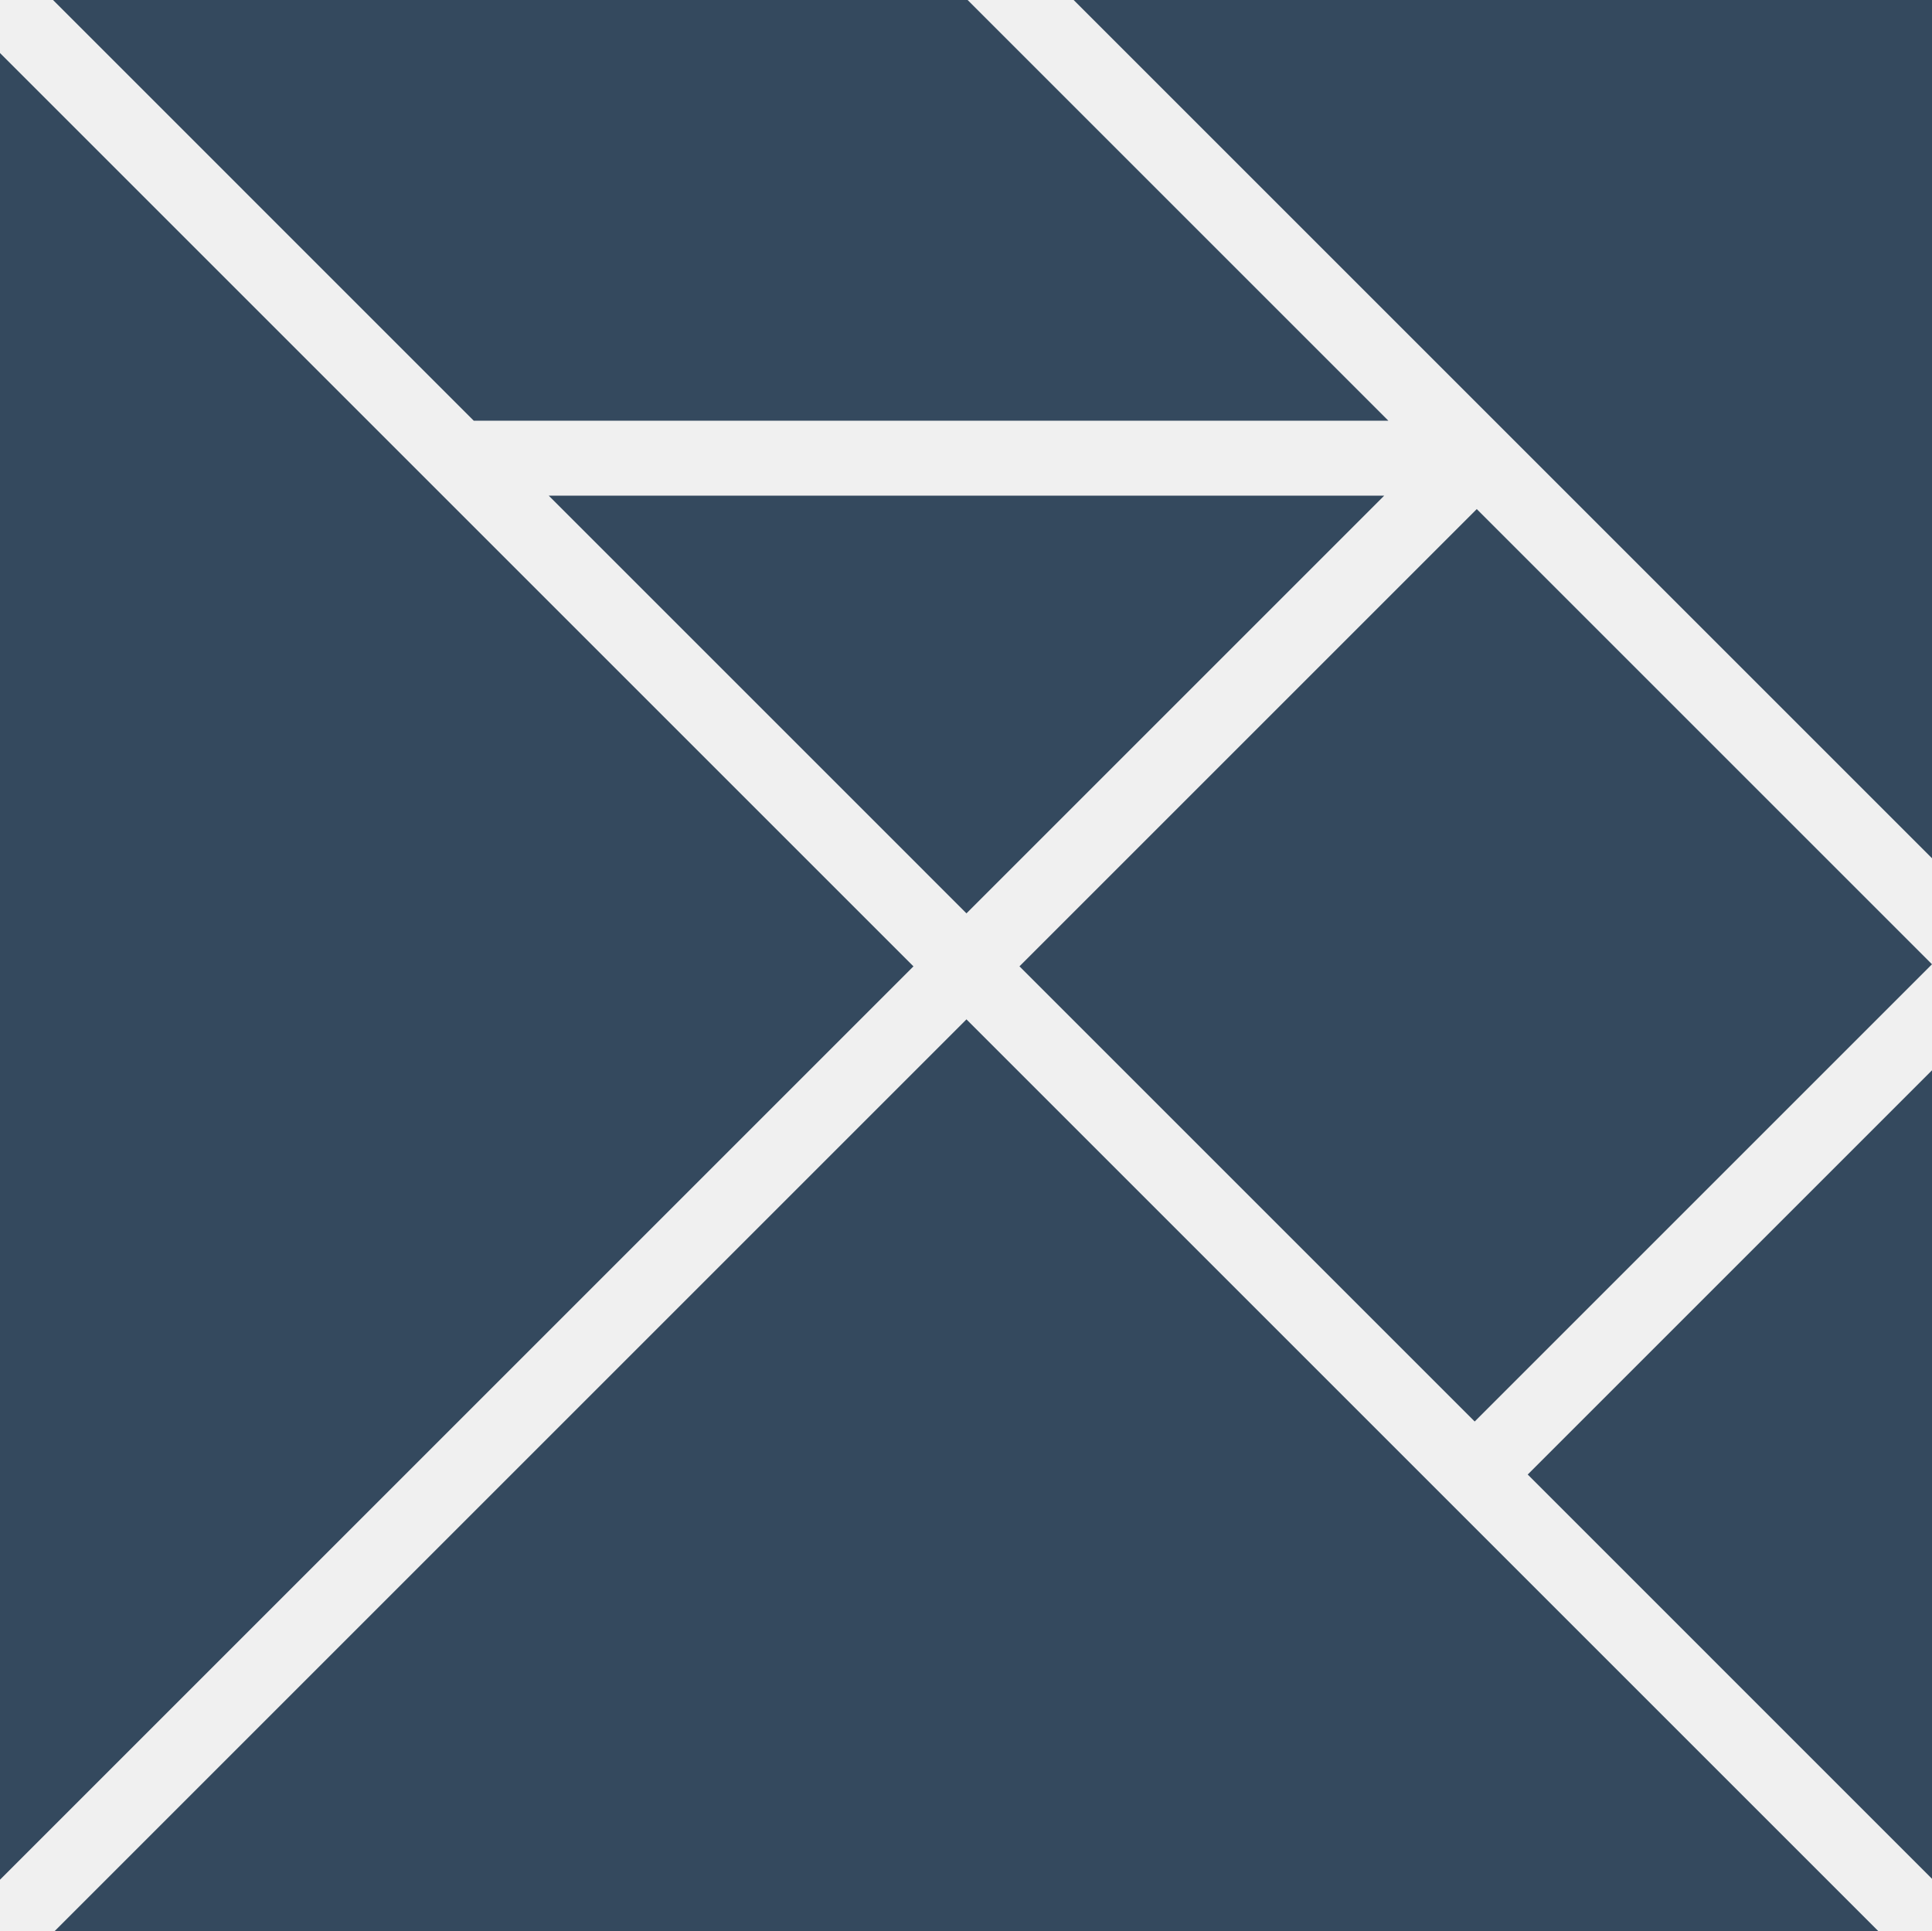
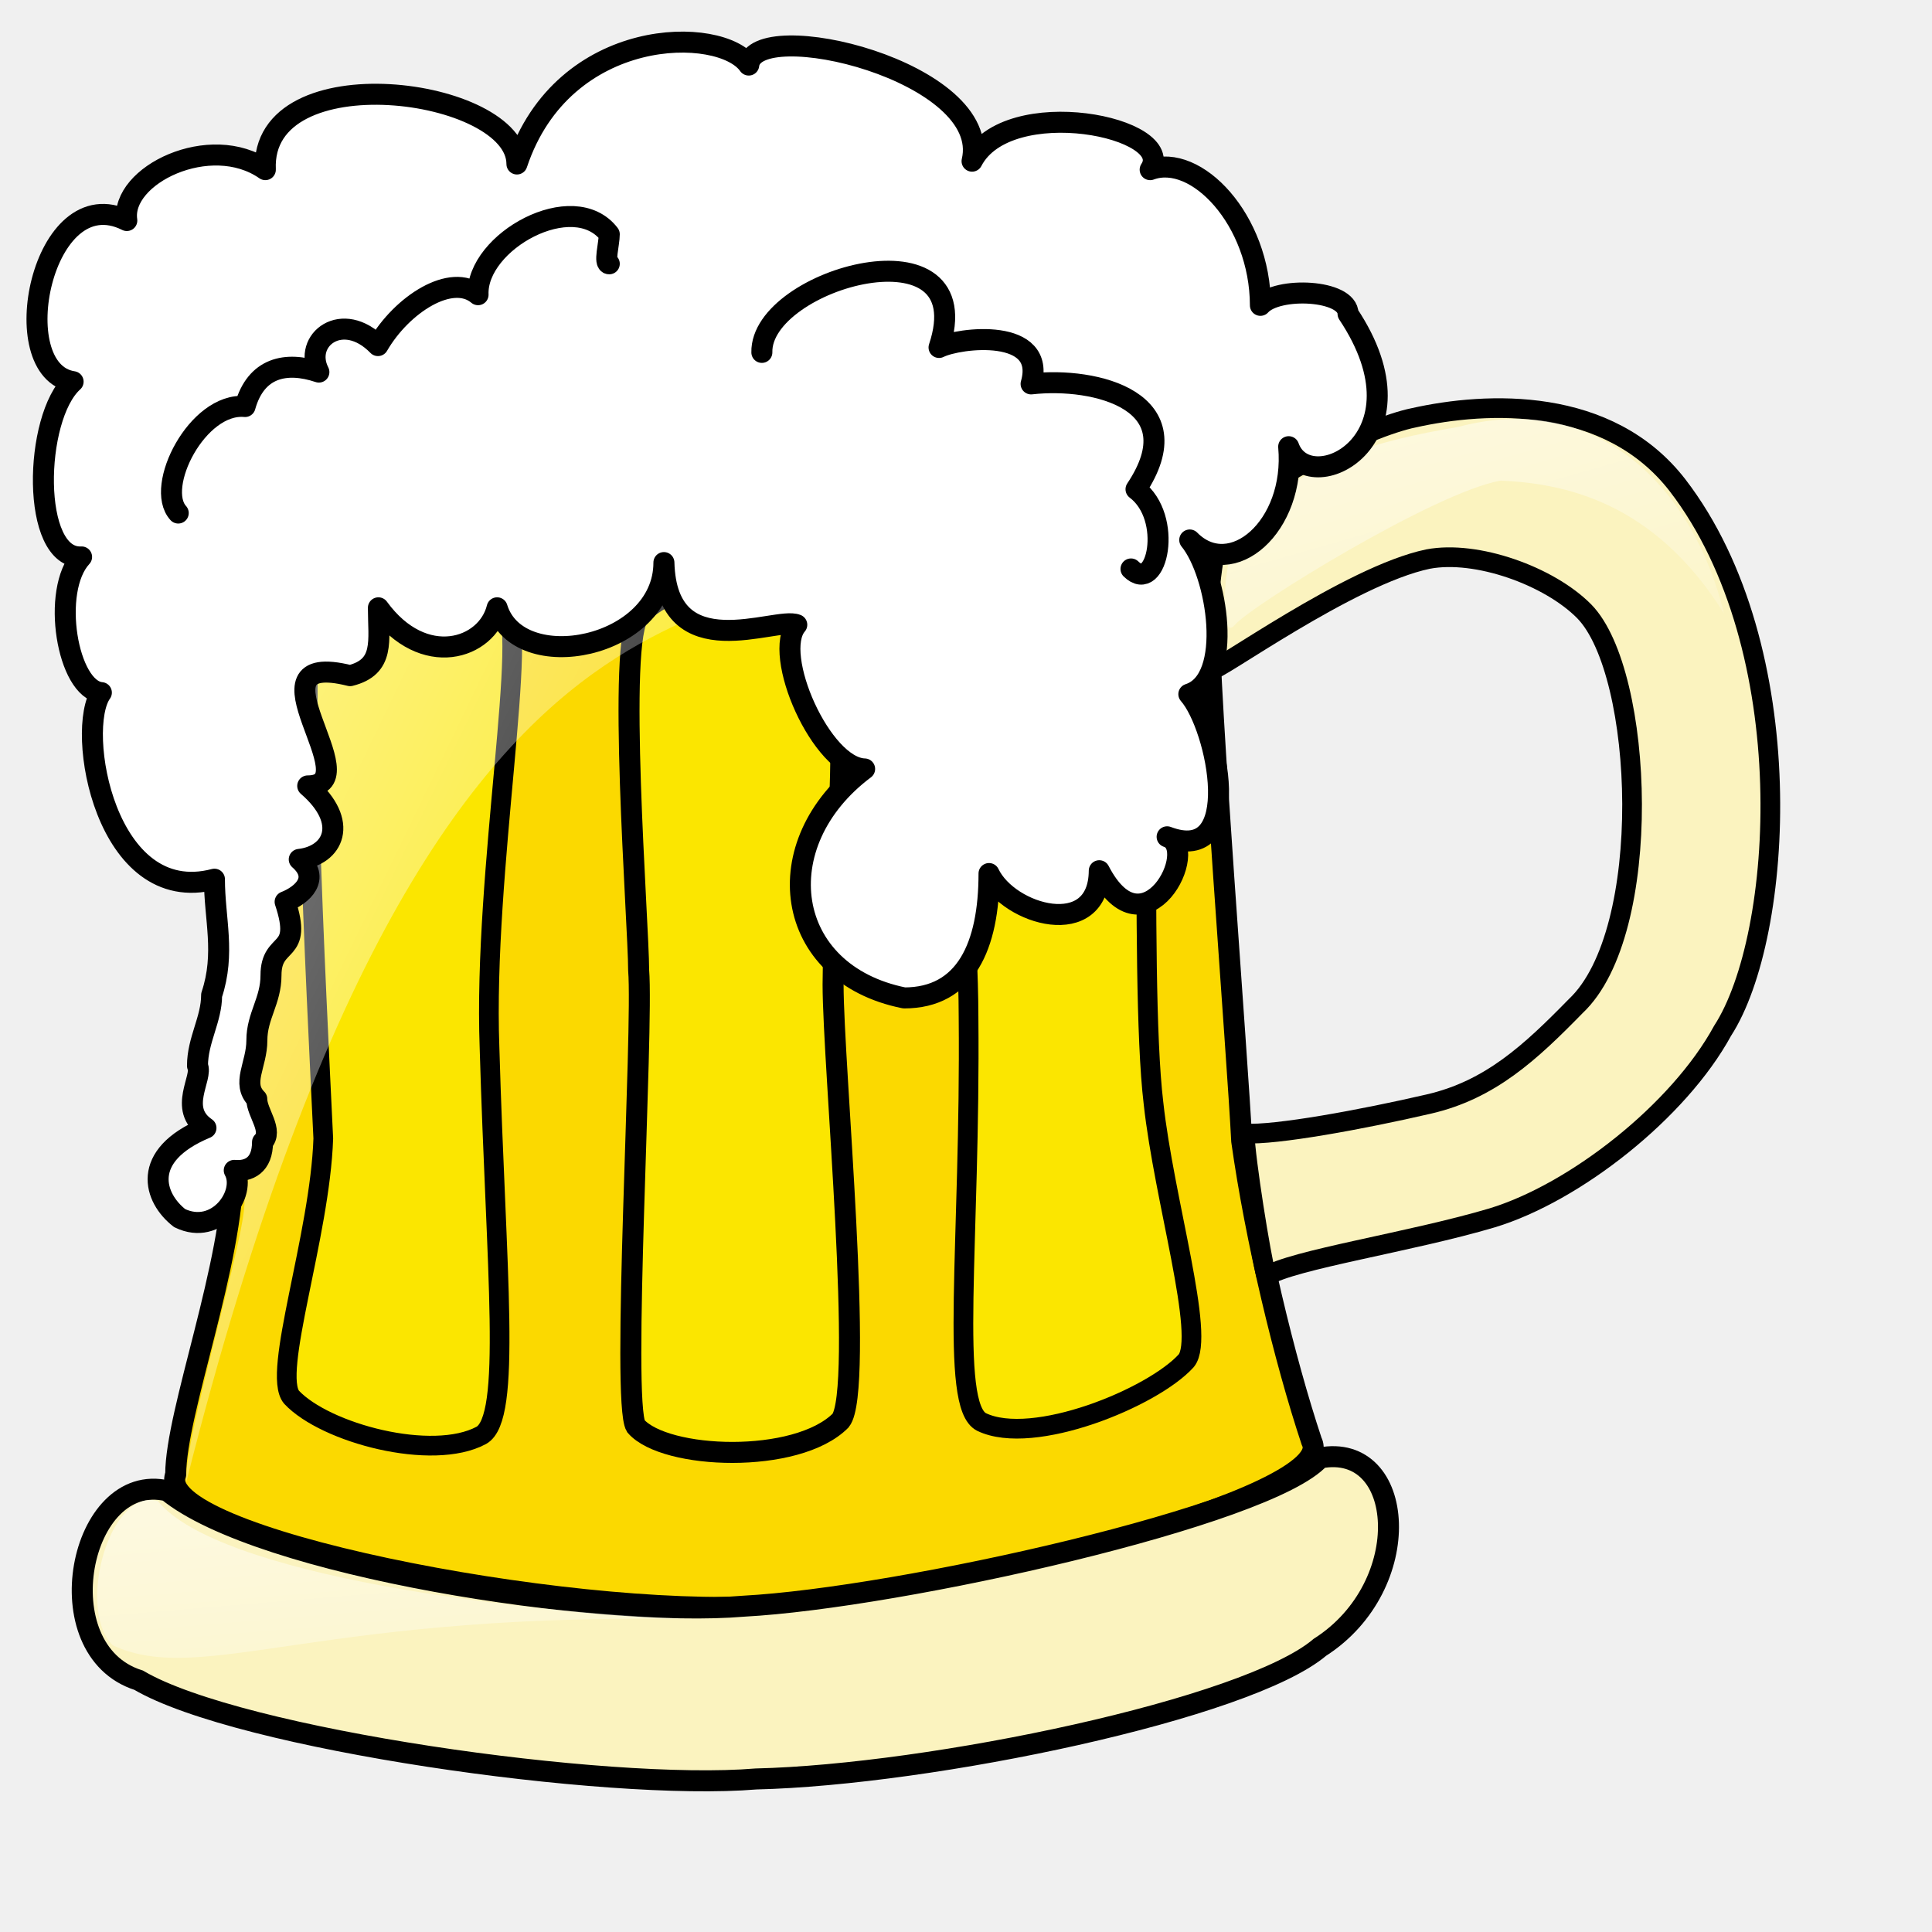
- <svg xmlns="http://www.w3.org/2000/svg" version="1.1" id="Layer_1" x="0px" y="0px" viewBox="0 0 323.141 322.95" enable-background="new 0 0 323.141 322.95" xml:space="preserve">
-   <g>
-     <polygon fill="#34495E" points="161.649,152.782 231.514,82.916 91.783,82.916" />
-     <polygon fill="#34495E" points="8.867,0 79.241,70.375 232.213,70.375 161.838,0" />
-     <rect fill="#34495E" x="192.99" y="107.392" transform="matrix(0.7071 0.7071 -0.7071 0.7071 186.4727 -127.2386)" width="107.676" height="108.167" />
-     <polygon fill="#34495E" points="323.298,143.724 323.298,0 179.573,0" />
-     <polygon fill="#34495E" points="152.781,161.649 0,8.868 0,314.432" />
-     <polygon fill="#34495E" points="255.522,246.655 323.298,314.432 323.298,178.879" />
-     <polygon fill="#34495E" points="161.649,170.517 8.869,323.298 314.43,323.298" />
-   </g>
+ <svg xmlns="http://www.w3.org/2000/svg" xmlns:xlink="http://www.w3.org/1999/xlink" height="92pt" width="92pt" version="1.0">
+   <defs>
+     <linearGradient id="a">
+       <stop stop-color="#ffffff" stop-opacity=".5" offset="0" />
+       <stop stop-color="#ffffff" stop-opacity=".1" offset="1" />
+     </linearGradient>
+     <linearGradient id="d" y2="62.299" xlink:href="#a" gradientUnits="userSpaceOnUse" y1="33.61" gradientTransform="matrix(.78479 0 0 1.2742 -25.691 -8.5635)" x2="95.689" x1="59.099" />
+     <linearGradient id="c" y2="241.09" xlink:href="#a" gradientUnits="userSpaceOnUse" y1="208.04" gradientTransform="matrix(1.9777 0 0 .50563 -25.691 -8.5635)" x2="28.179" x1="17.402" />
+     <linearGradient id="b" y2="80.909" xlink:href="#a" gradientUnits="userSpaceOnUse" y1="55.988" gradientTransform="matrix(1.5469 0 0 .64647 -25.691 -8.5635)" x2="87.074" x1="70.063" />
+   </defs>
+   <path stroke-linejoin="round" d="m12.463 24.886c2.352 1.226 22.368 5.488 33.972 5.226 16.527 0.262 30.313-6.049 32.927-7.055 0 1.433-2.307 10.273-2.614 15.679 0 5.448 1.83 28.415 2.091 33.711 0.868 6.178 2.704 13.861 4.443 19.077 1.829 3.553-23.563 9.856-34.757 10.456-12.602 0.78-38.937-4.375-37.369-8.366 0-3.968 3.659-13.383 3.659-19.599 0.522-6.025-0.262-23.273-0.262-30.836-0.261-6.78-1.053-12.561-2.09-18.293z" fill-rule="evenodd" stroke="#000000" stroke-width="1pt" fill="#fbd900" />
+   <path d="m10.633 94.659c-5.585-1.331-7.879 10.111-1.829 12.021 6.368 3.75 29.703 7.06 39.199 6.27 11.101-0.26 31.192-4.44 35.801-8.36 6.134-3.92 5.466-13.066 0-12.021-3.278 3.658-26.699 8.881-36.585 9.411-9.223 0.78-30.749-2.53-36.586-7.321z" fill-rule="evenodd" stroke="#000000" stroke-width="1pt" fill="#fbf3bf" />
+   <path stroke-linejoin="bevel" d="m77.382 34.046c1.245-3.212 9.639-6.972 12.364-7.516 4.686-1.05 12.384-1.388 16.764 4.28 7.94 10.323 6.76 28.626 2.86 34.638-2.78 5.104-9.371 10.282-14.635 11.878-5.151 1.533-12.707 2.661-14.333 3.711-0.35-1.296-1.327-7.388-1.38-9.071 1.95 0.128 7.489-0.893 11.695-1.868 3.902-0.899 6.45-3.274 9.333-6.222 5-4.7 4.35-21.16 0.54-25.057-2.233-2.262-6.849-3.904-9.915-3.323-4.992 1.032-13.677 7.366-13.677 6.98-0.508-2.08-0.25-6.159 0.384-8.43z" fill-rule="evenodd" stroke="#000000" stroke-width="1.25" fill="#fbf3bf" />
+   <path stroke-linejoin="round" d="m32.022 38.368c1.655 1.206-1.355 16.955-0.942 28.131 0.414 14.295 1.444 23.528-0.521 24.635-3.108 1.675-9.901-0.135-12.046-2.42-1.273-1.507 1.806-10.24 2.013-16.429-0.414-8.711-1.703-33.303-0.461-34.778 2.252-2.053 9.681-1.152 11.957 0.861z" fill-rule="evenodd" stroke="#000000" stroke-width="1.25" fill="#fbe600" />
+   <path d="m40.612 39.037c-1.478 1.424-0.063 19.625-0.063 22.559 0.305 3.808-1.101 27.452-0.178 28.954 1.848 2.122 10.216 2.442 13.001-0.356 1.505-1.875-0.478-22.544-0.478-27.68 0-5.51 1.407-22.052-0.44-23.58-2.033-2.149-8.44-3.18-11.842 0.103z" fill-rule="evenodd" stroke="#000000" stroke-width="1pt" fill="#fbe600" />
+   <path stroke-linejoin="round" d="m60.301 37.593c-1.658 1.256 1.179 15.8 1.194 26.982 0.137 14.299-1.245 24.662 0.824 25.709 3.268 1.578 10.881-1.542 13-3.891 1.253-1.545-1.411-10.179-2.082-16.358-0.984-8.164 0.148-33.128-1.189-34.564-2.402-1.984-9.482 0.04-11.747 2.122z" fill-rule="evenodd" stroke="#000000" stroke-width="1.25" fill="#fbe600" />
+   <path d="m53.582 31.12c-4.989 1.109-36.588-3.141-39.729-4.804 0.924 4.62 3.141 45.272 1.663 49.892 0.185 2.032-3.88 15.152-3.695 17.924 17.184-68.37 39.728-48.968 41.761-63.012z" fill-rule="evenodd" fill="url(#d)" />
+   <path d="m10.027 95.309c-3.051-0.897-5.205 6.821-2.872 9.151 5.743 2.69 13.282-2.33 38.23-1.61-12.743-0.36-31.589-2.874-35.358-7.541z" fill-rule="evenodd" fill="url(#c)" />
+   <path d="m78.59 33.567c4.487-4.488 8.794-5.564 13.999-6.462 8.791-2.333 14.901 3.769 16.871 11.846-4.49-7.179-10.23-8.256-14.178-8.436-4.128 0.718-15.795 7.898-16.872 9.154s-0.718-4.128 0.18-6.102z" fill-rule="evenodd" fill="url(#b)" />
+   <path stroke-linejoin="round" d="m11.408 77.34c2.383 1.159 4.281-1.569 3.465-3.03 0.915 0.087 1.795-0.325 1.795-1.795 0.72-0.72-0.365-1.854-0.365-2.736-0.994-0.994 0.006-2.165 0.006-3.726 0-1.554 0.897-2.502 0.897-4.128 0-2.361 2.059-1.181 0.897-4.667 1.088-0.425 2.274-1.484 0.897-2.692 2.16-0.24 3.219-2.354 0.538-4.667 4.073 0-4.23-8.73 2.692-7 2.222-0.556 1.795-2.215 1.795-4.308 2.872 3.949 6.895 2.621 7.538 0 1.349 4.4 10.59 2.587 10.59-2.872 0.179 6.75 7.118 3.405 8.436 3.949-1.615 1.866 1.584 9.08 4.308 9.154-6.31 4.732-5.173 13.001 2.513 14.538 3.894 0 5.385-3.279 5.385-7.897 1.256 2.645 6.972 4.28 7-0.179 2.872 5.545 6.496-1.47 4.308-2.154 5.026 1.906 3.213-6.981 1.379-9.056 2.872-0.914 1.835-7.618 0.057-9.79 2.621 2.665 6.739-0.831 6.282-5.923 1.228 3.467 9.148-0.368 3.769-8.436 0-1.545-4.487-1.749-5.564-0.538-0.015-5.446-4.1-9.692-7-8.615 1.799-2.693-9.048-4.9-11.308-0.539 1.351-5.701-13.81-9.334-14.179-6.103-1.748-2.513-11.771-2.559-14.718 6.282 0-4.861-16.309-7-15.974 0.359-3.49-2.433-9.227 0.359-8.795 3.231-5.385-2.703-7.842 9.561-3.41 10.231-2.513 2.262-2.692 11.311 0.538 11.128-1.974 2.13-0.897 8.437 1.256 8.615-1.679 2.321 0.246 13.674 7.179 11.846 0 2.523 0.709 4.694-0.179 7.359 0 1.546-0.897 2.853-0.897 4.487 0.372 0.744-1.26 2.724 0.538 3.949-4.217 1.759-3.302 4.464-1.67 5.723z" fill-rule="evenodd" stroke="#000000" stroke-width="1pt" fill="#ffffff" />
+   <path stroke-linejoin="round" d="m11.317 32.574c-1.51-1.65 1.221-7.04 4.242-6.763 0.689-2.474 2.586-2.892 4.688-2.187-1.048-2.045 1.503-3.992 3.75-1.682 1.517-2.622 4.677-4.645 6.356-3.231-0.132-3.373 6.063-6.794 8.331-3.837 0 0.606-0.362 1.875 0 1.875" stroke="#000000" stroke-linecap="round" stroke-width="1pt" fill="none" />
+   <path stroke-linejoin="round" d="m48.372 22.374c-0.104-4.721 14.009-8.591 11.25-0.313 1.269-0.634 6.875-1.299 5.844 2.314 4.123-0.466 10.39 1.104 6.662 6.688 2.396 1.806 1.331 6.696-0.319 5.061" stroke="#000000" stroke-linecap="round" stroke-width="1pt" fill="none" />
</svg>
